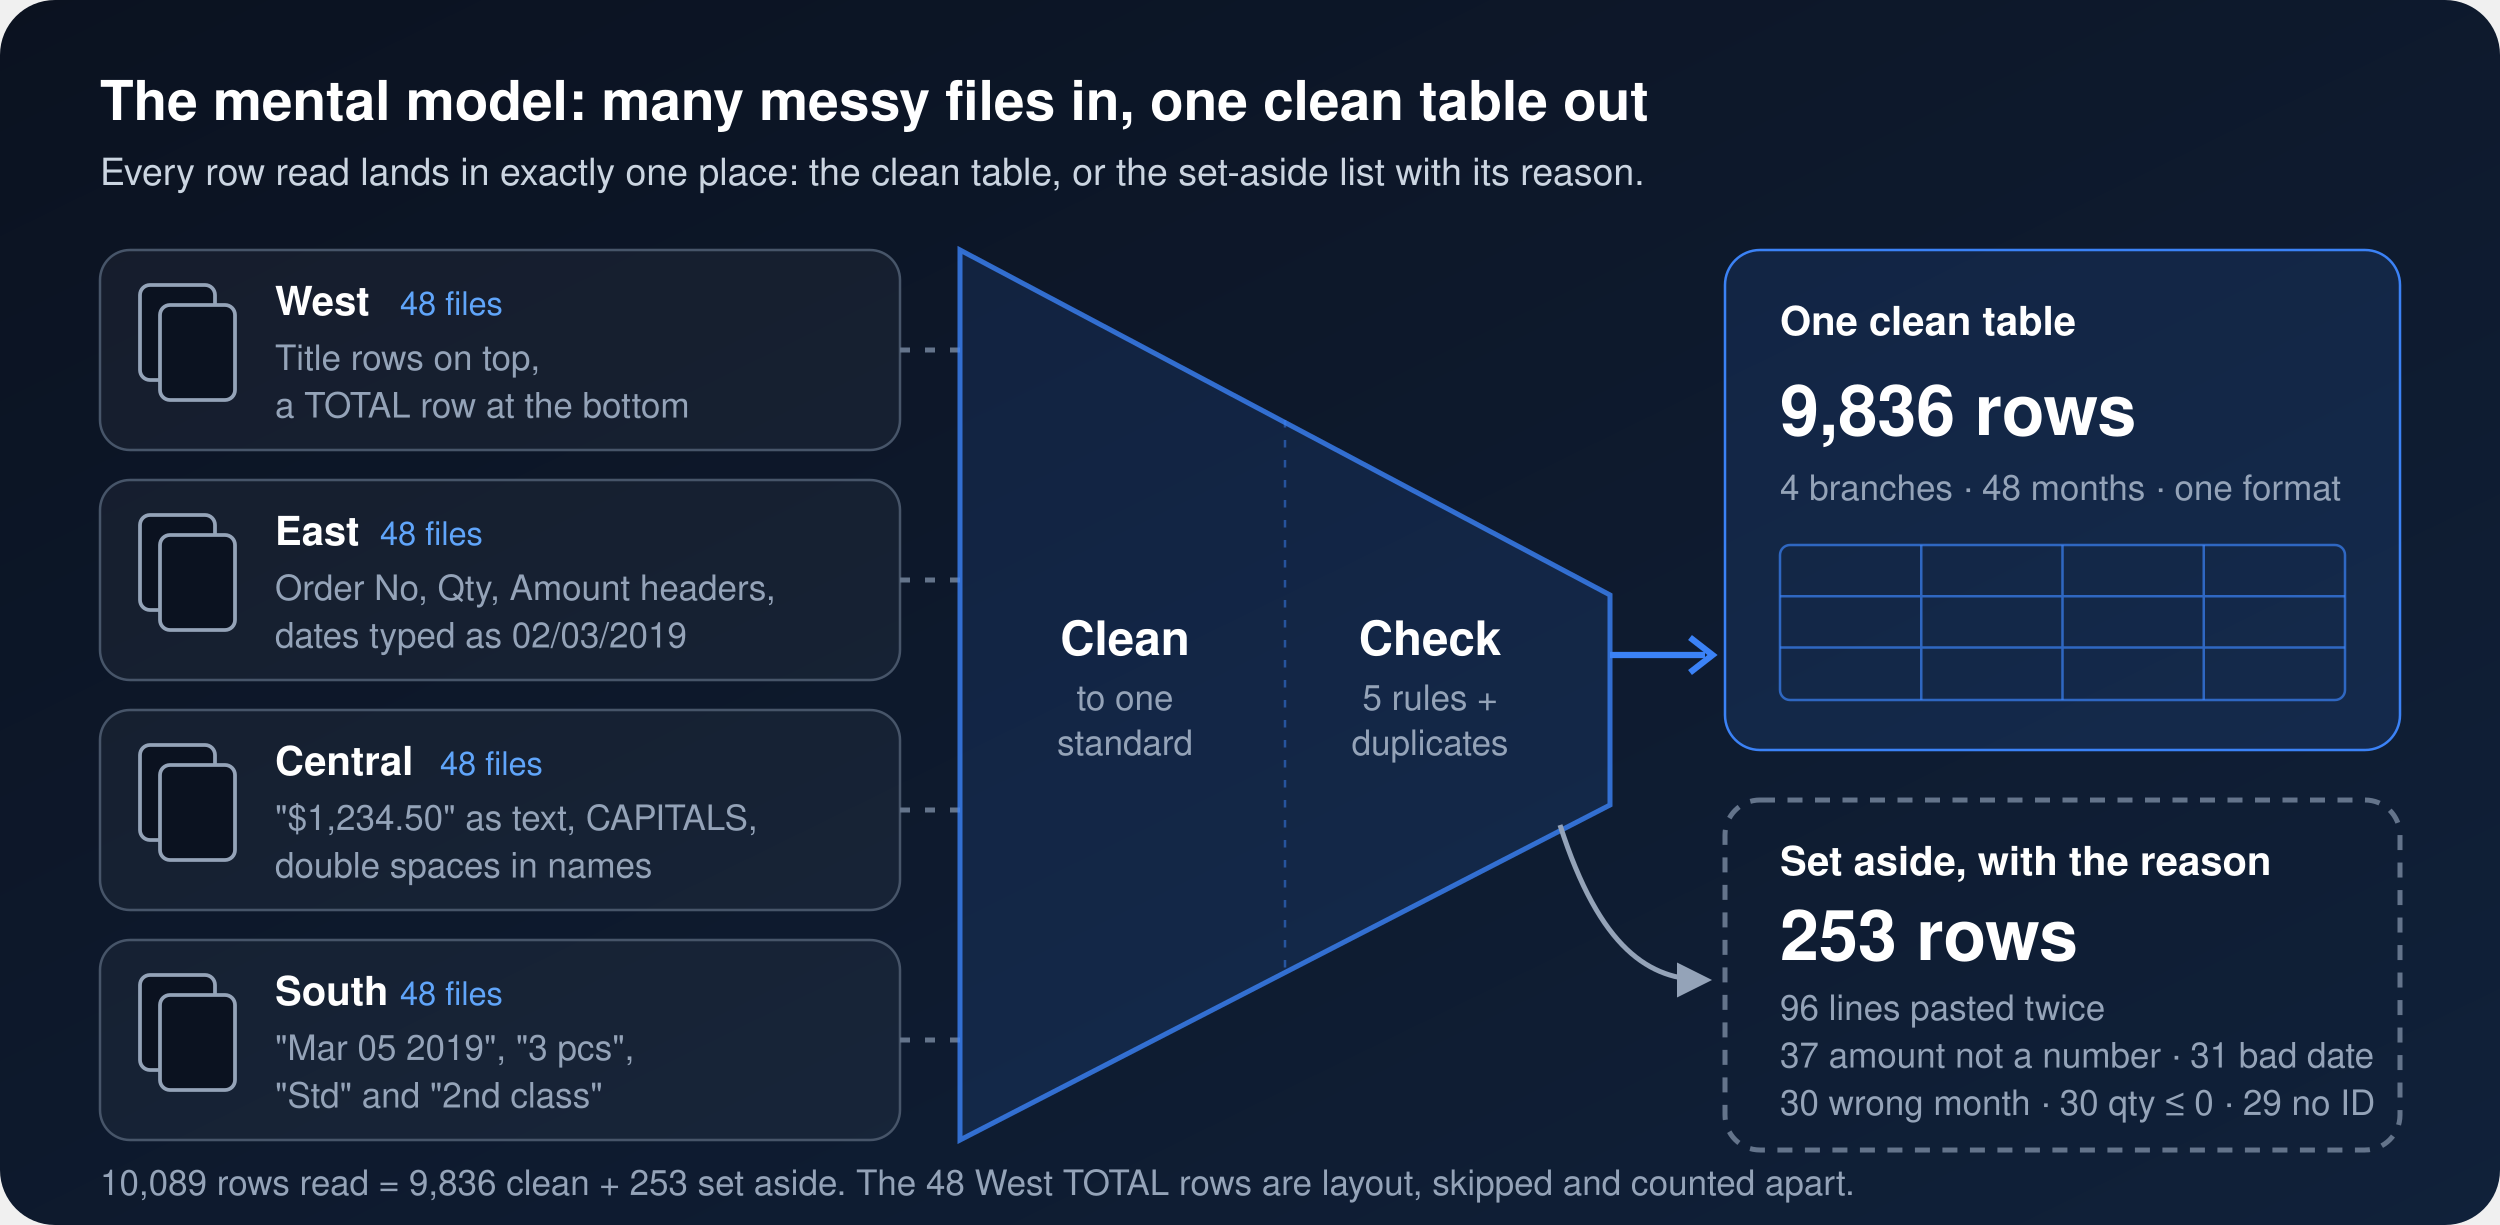
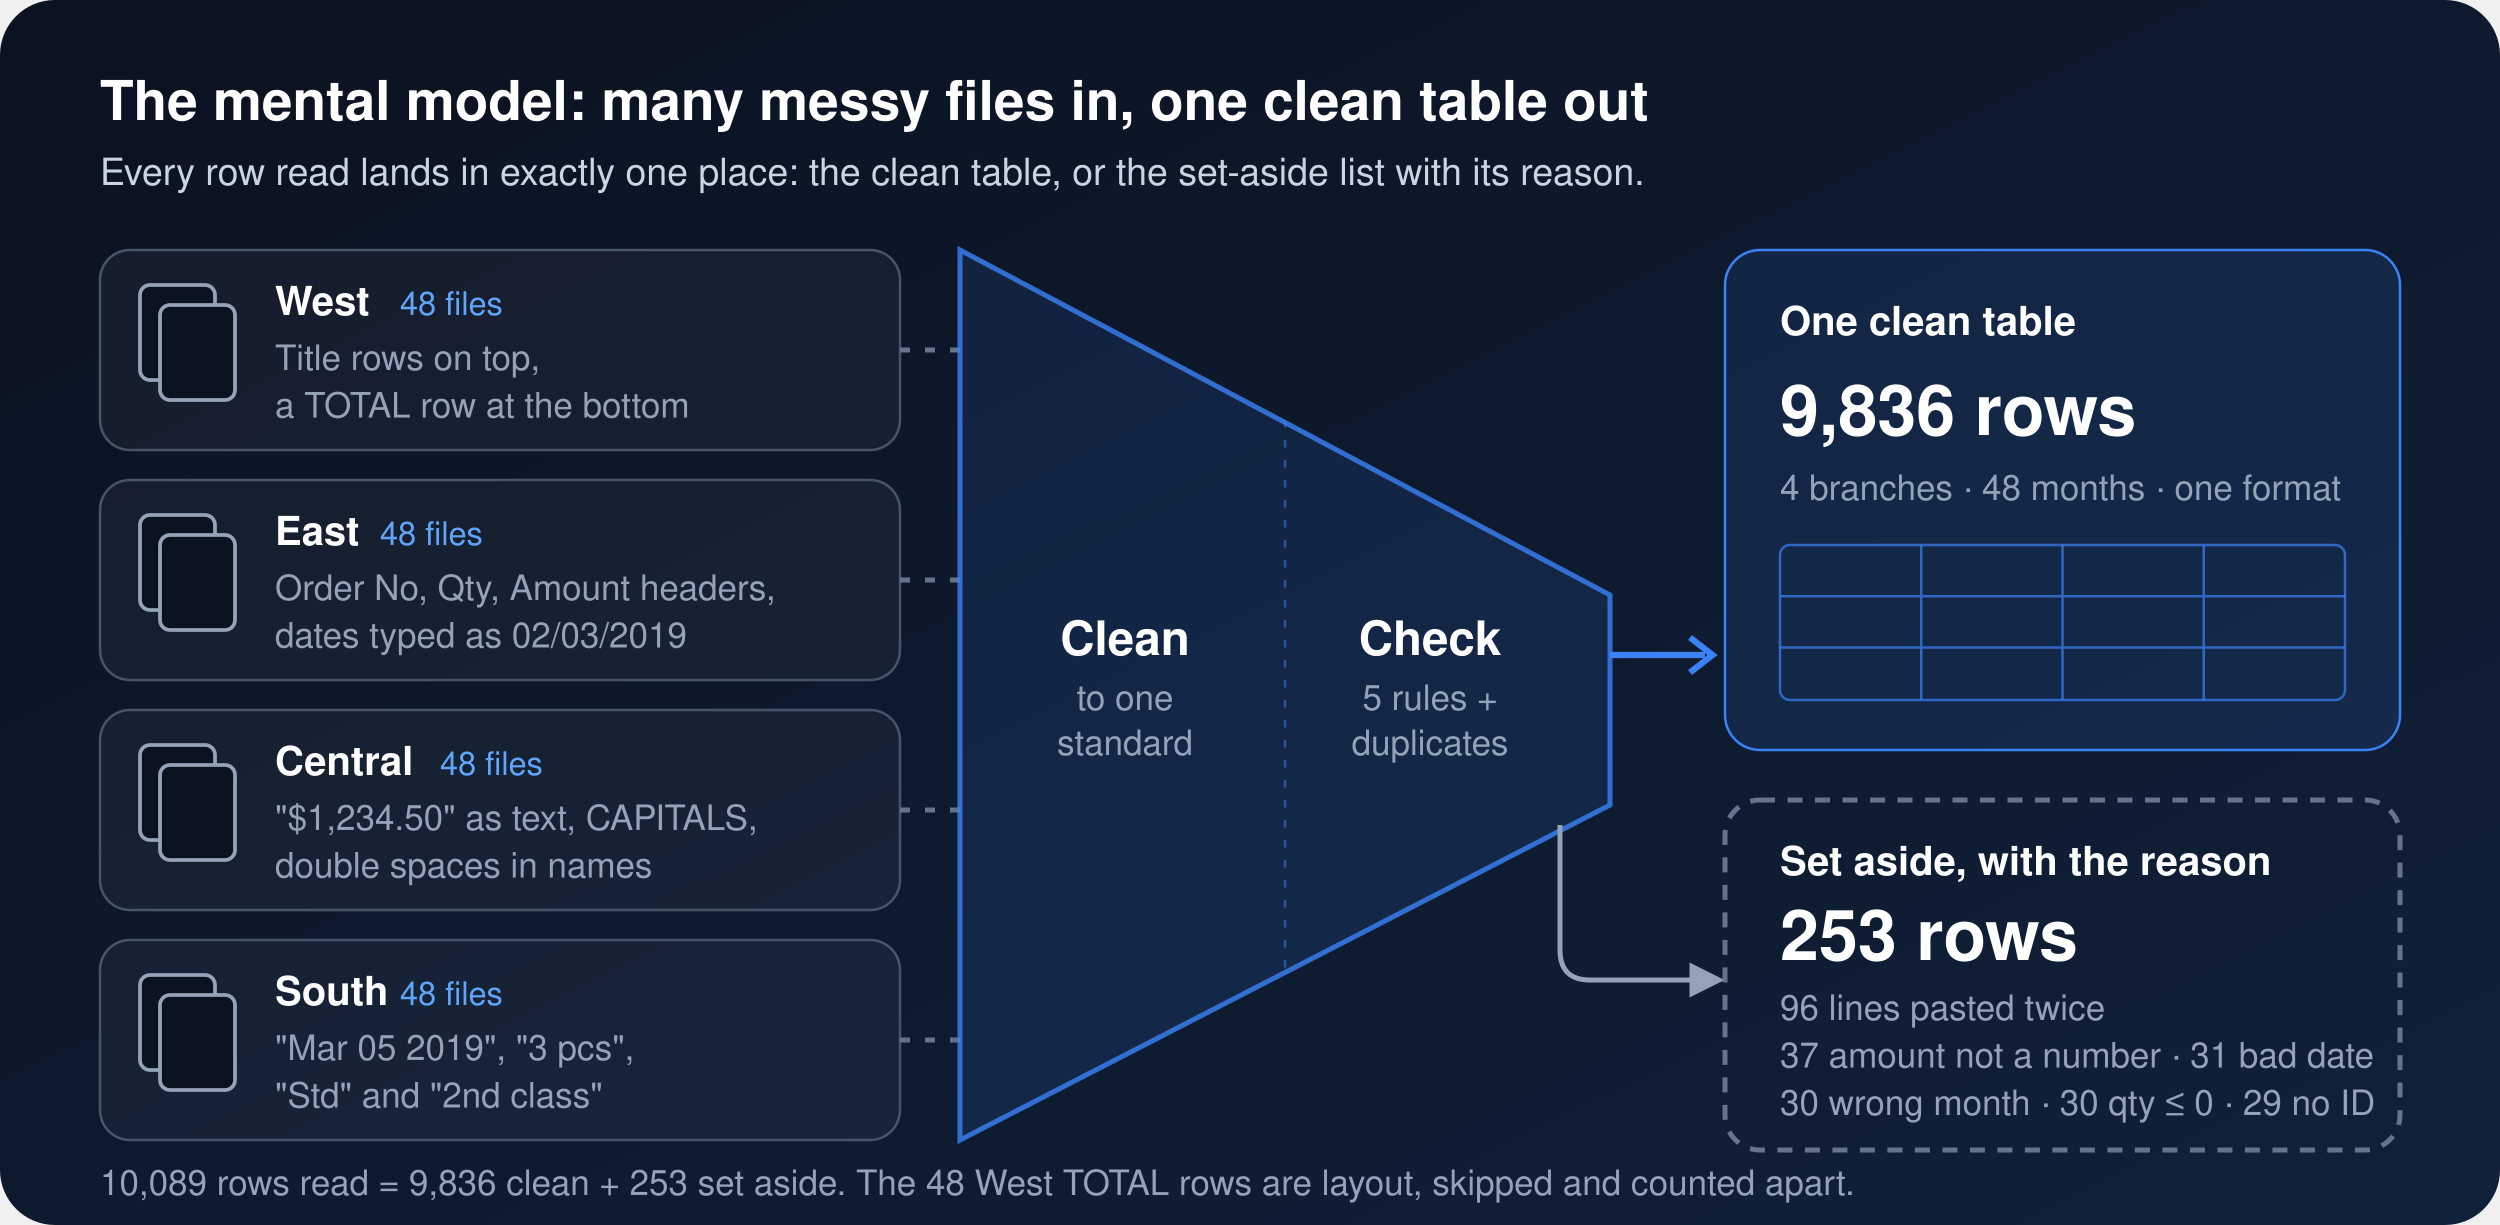
<svg xmlns="http://www.w3.org/2000/svg" viewBox="0 0 1000 490" width="1000" height="490" role="img" aria-label="The mental model: four branches each send 48 monthly files in their own messy template. West has title rows and a TOTAL row; East uses its own headers and dates typed as 02/03/2019; Central sends amounts as text like $1,234.50, capitals and double spaces; South writes Mar 05 2019, 3 pcs, Std and 2nd class. All 192 files pour into a funnel that cleans them to one standard and checks five rules plus duplicates. Out come one clean table of 9,836 rows, and a set-aside list of 253 rows, each with its reason: 96 lines pasted twice, 37 amounts not a number, 31 unreadable dates, 30 dates outside the file's month, 30 quantities not above zero, 29 missing order IDs. 10,089 rows read = 9,836 + 253.">
  <defs>
    <linearGradient id="bg" x1="0" y1="0" x2="1" y2="1">
      <stop offset="0" stop-color="#0B1220" />
      <stop offset="1" stop-color="#10213A" />
    </linearGradient>
    <marker id="head" viewBox="0 0 10 10" refX="8" refY="5" markerWidth="7" markerHeight="7" orient="auto">
      <path d="M0 0L10 5L0 10z" fill="#94A3B8" />
    </marker>
  </defs>
  <style>
    text { font-family: "Segoe UI", -apple-system, Helvetica, Arial, sans-serif; }
    .title { font-size: 22px; font-weight: 700; fill: #FFFFFF; }
    .sub { font-size: 15px; fill: #CBD5E1; }
    .name { font-size: 16px; font-weight: 700; fill: #FFFFFF; }
    .count { font-size: 13px; fill: #60A5FA; }
    .desc { font-size: 14px; fill: #94A3B8; }
    .stage { font-size: 19px; font-weight: 700; fill: #FFFFFF; }
    .big { font-size: 28px; font-weight: 800; fill: #FFFFFF; }
    .card { fill: #FFFFFF; fill-opacity: 0.04; stroke: #475569; }
    .page { fill: #0B1220; stroke: #94A3B8; stroke-width: 1.5; }
    .pour { fill: none; stroke: #64748B; stroke-width: 2; stroke-dasharray: 4 6; animation: flow 1.6s linear infinite; }
    @keyframes flow { to { stroke-dashoffset: -20; } }
  </style>
  <rect width="1000" height="490" rx="22" fill="url(#bg)" />
  <text x="40" y="48" class="title">The mental model: many messy files in, one clean table out</text>
  <text x="40" y="74" class="sub">Every row read lands in exactly one place: the clean table, or the set-aside list with its reason.</text>
  <g>
    <rect x="40" y="100" width="320" height="80" rx="12" class="card" />
    <rect x="56" y="114" width="30" height="38" rx="4" class="page" />
    <rect x="64" y="122" width="30" height="38" rx="4" class="page" />
    <text x="110" y="126" class="name">West</text>
    <text x="160" y="126" class="count">48 files</text>
    <text x="110" y="148" class="desc">Title rows on top,</text>
    <text x="110" y="167" class="desc">a TOTAL row at the bottom</text>
    <rect x="40" y="192" width="320" height="80" rx="12" class="card" />
    <rect x="56" y="206" width="30" height="38" rx="4" class="page" />
    <rect x="64" y="214" width="30" height="38" rx="4" class="page" />
    <text x="110" y="218" class="name">East</text>
    <text x="152" y="218" class="count">48 files</text>
    <text x="110" y="240" class="desc">Order No, Qty, Amount headers,</text>
    <text x="110" y="259" class="desc">dates typed as 02/03/2019</text>
    <rect x="40" y="284" width="320" height="80" rx="12" class="card" />
    <rect x="56" y="298" width="30" height="38" rx="4" class="page" />
    <rect x="64" y="306" width="30" height="38" rx="4" class="page" />
    <text x="110" y="310" class="name">Central</text>
    <text x="176" y="310" class="count">48 files</text>
    <text x="110" y="332" class="desc">"$1,234.50" as text, CAPITALS,</text>
    <text x="110" y="351" class="desc">double spaces in names</text>
    <rect x="40" y="376" width="320" height="80" rx="12" class="card" />
    <rect x="56" y="390" width="30" height="38" rx="4" class="page" />
    <rect x="64" y="398" width="30" height="38" rx="4" class="page" />
    <text x="110" y="402" class="name">South</text>
    <text x="160" y="402" class="count">48 files</text>
    <text x="110" y="424" class="desc">"Mar 05 2019", "3 pcs",</text>
    <text x="110" y="443" class="desc">"Std" and "2nd class"</text>
  </g>
  <path class="pour" d="M360 140H384" />
  <path class="pour" d="M360 232H384" />
  <path class="pour" d="M360 324H384" />
  <path class="pour" d="M360 416H384" />
  <path d="M384 100L644 238V322L384 456Z" fill="#3B82F6" fill-opacity="0.12" stroke="#3B82F6" stroke-opacity="0.8" stroke-width="2" />
  <path d="M514 168V388" stroke="#3B82F6" stroke-opacity="0.5" stroke-dasharray="3 5" />
  <text x="450" y="262" class="stage" text-anchor="middle">Clean</text>
  <text x="450" y="284" class="desc" text-anchor="middle">to one</text>
  <text x="450" y="302" class="desc" text-anchor="middle">standard</text>
  <text x="572" y="262" class="stage" text-anchor="middle">Check</text>
  <text x="572" y="284" class="desc" text-anchor="middle">5 rules +</text>
  <text x="572" y="302" class="desc" text-anchor="middle">duplicates</text>
  <path d="M644 262H682" stroke="#3B82F6" stroke-width="2.5" fill="none" />
  <path d="M676 255l9 7-9 7" stroke="#3B82F6" stroke-width="2.5" fill="none" />
  <rect x="690" y="100" width="270" height="200" rx="14" fill="#3B82F6" fill-opacity="0.12" stroke="#3B82F6" />
  <text x="712" y="134" class="name">One clean table</text>
  <text x="712" y="174" class="big">9,836 rows</text>
  <text x="712" y="200" class="desc">4 branches · 48 months · one format</text>
  <g stroke="#3B82F6" stroke-opacity="0.7" fill="none">
    <rect x="712" y="218" width="226" height="62" rx="4" />
    <path d="M712 238.5h226M712 259h226M768.5 218v62M825 218v62M881.5 218v62" />
  </g>
-   <path d="M624 330C640 380 660 392 682 392" stroke="#94A3B8" stroke-width="2" fill="none" marker-end="url(#head)" />
+   <path d="M624 330 V380 Q624 392 636 392 H687" stroke="#94A3B8" stroke-width="2" fill="none" marker-end="url(#head)" />
  <rect x="690" y="320" width="270" height="140" rx="14" fill="none" stroke="#64748B" stroke-width="2" stroke-dasharray="6 5" />
  <text x="712" y="350" class="name">Set aside, with the reason</text>
  <text x="712" y="384" class="big">253 rows</text>
  <text x="712" y="408" class="desc">96 lines pasted twice</text>
  <text x="712" y="427" class="desc">37 amount not a number · 31 bad date</text>
  <text x="712" y="446" class="desc">30 wrong month · 30 qty ≤ 0 · 29 no ID</text>
  <text x="40" y="478" class="desc">10,089 rows read = 9,836 clean + 253 set aside. The 48 West TOTAL rows are layout, skipped and counted apart.</text>
</svg>
